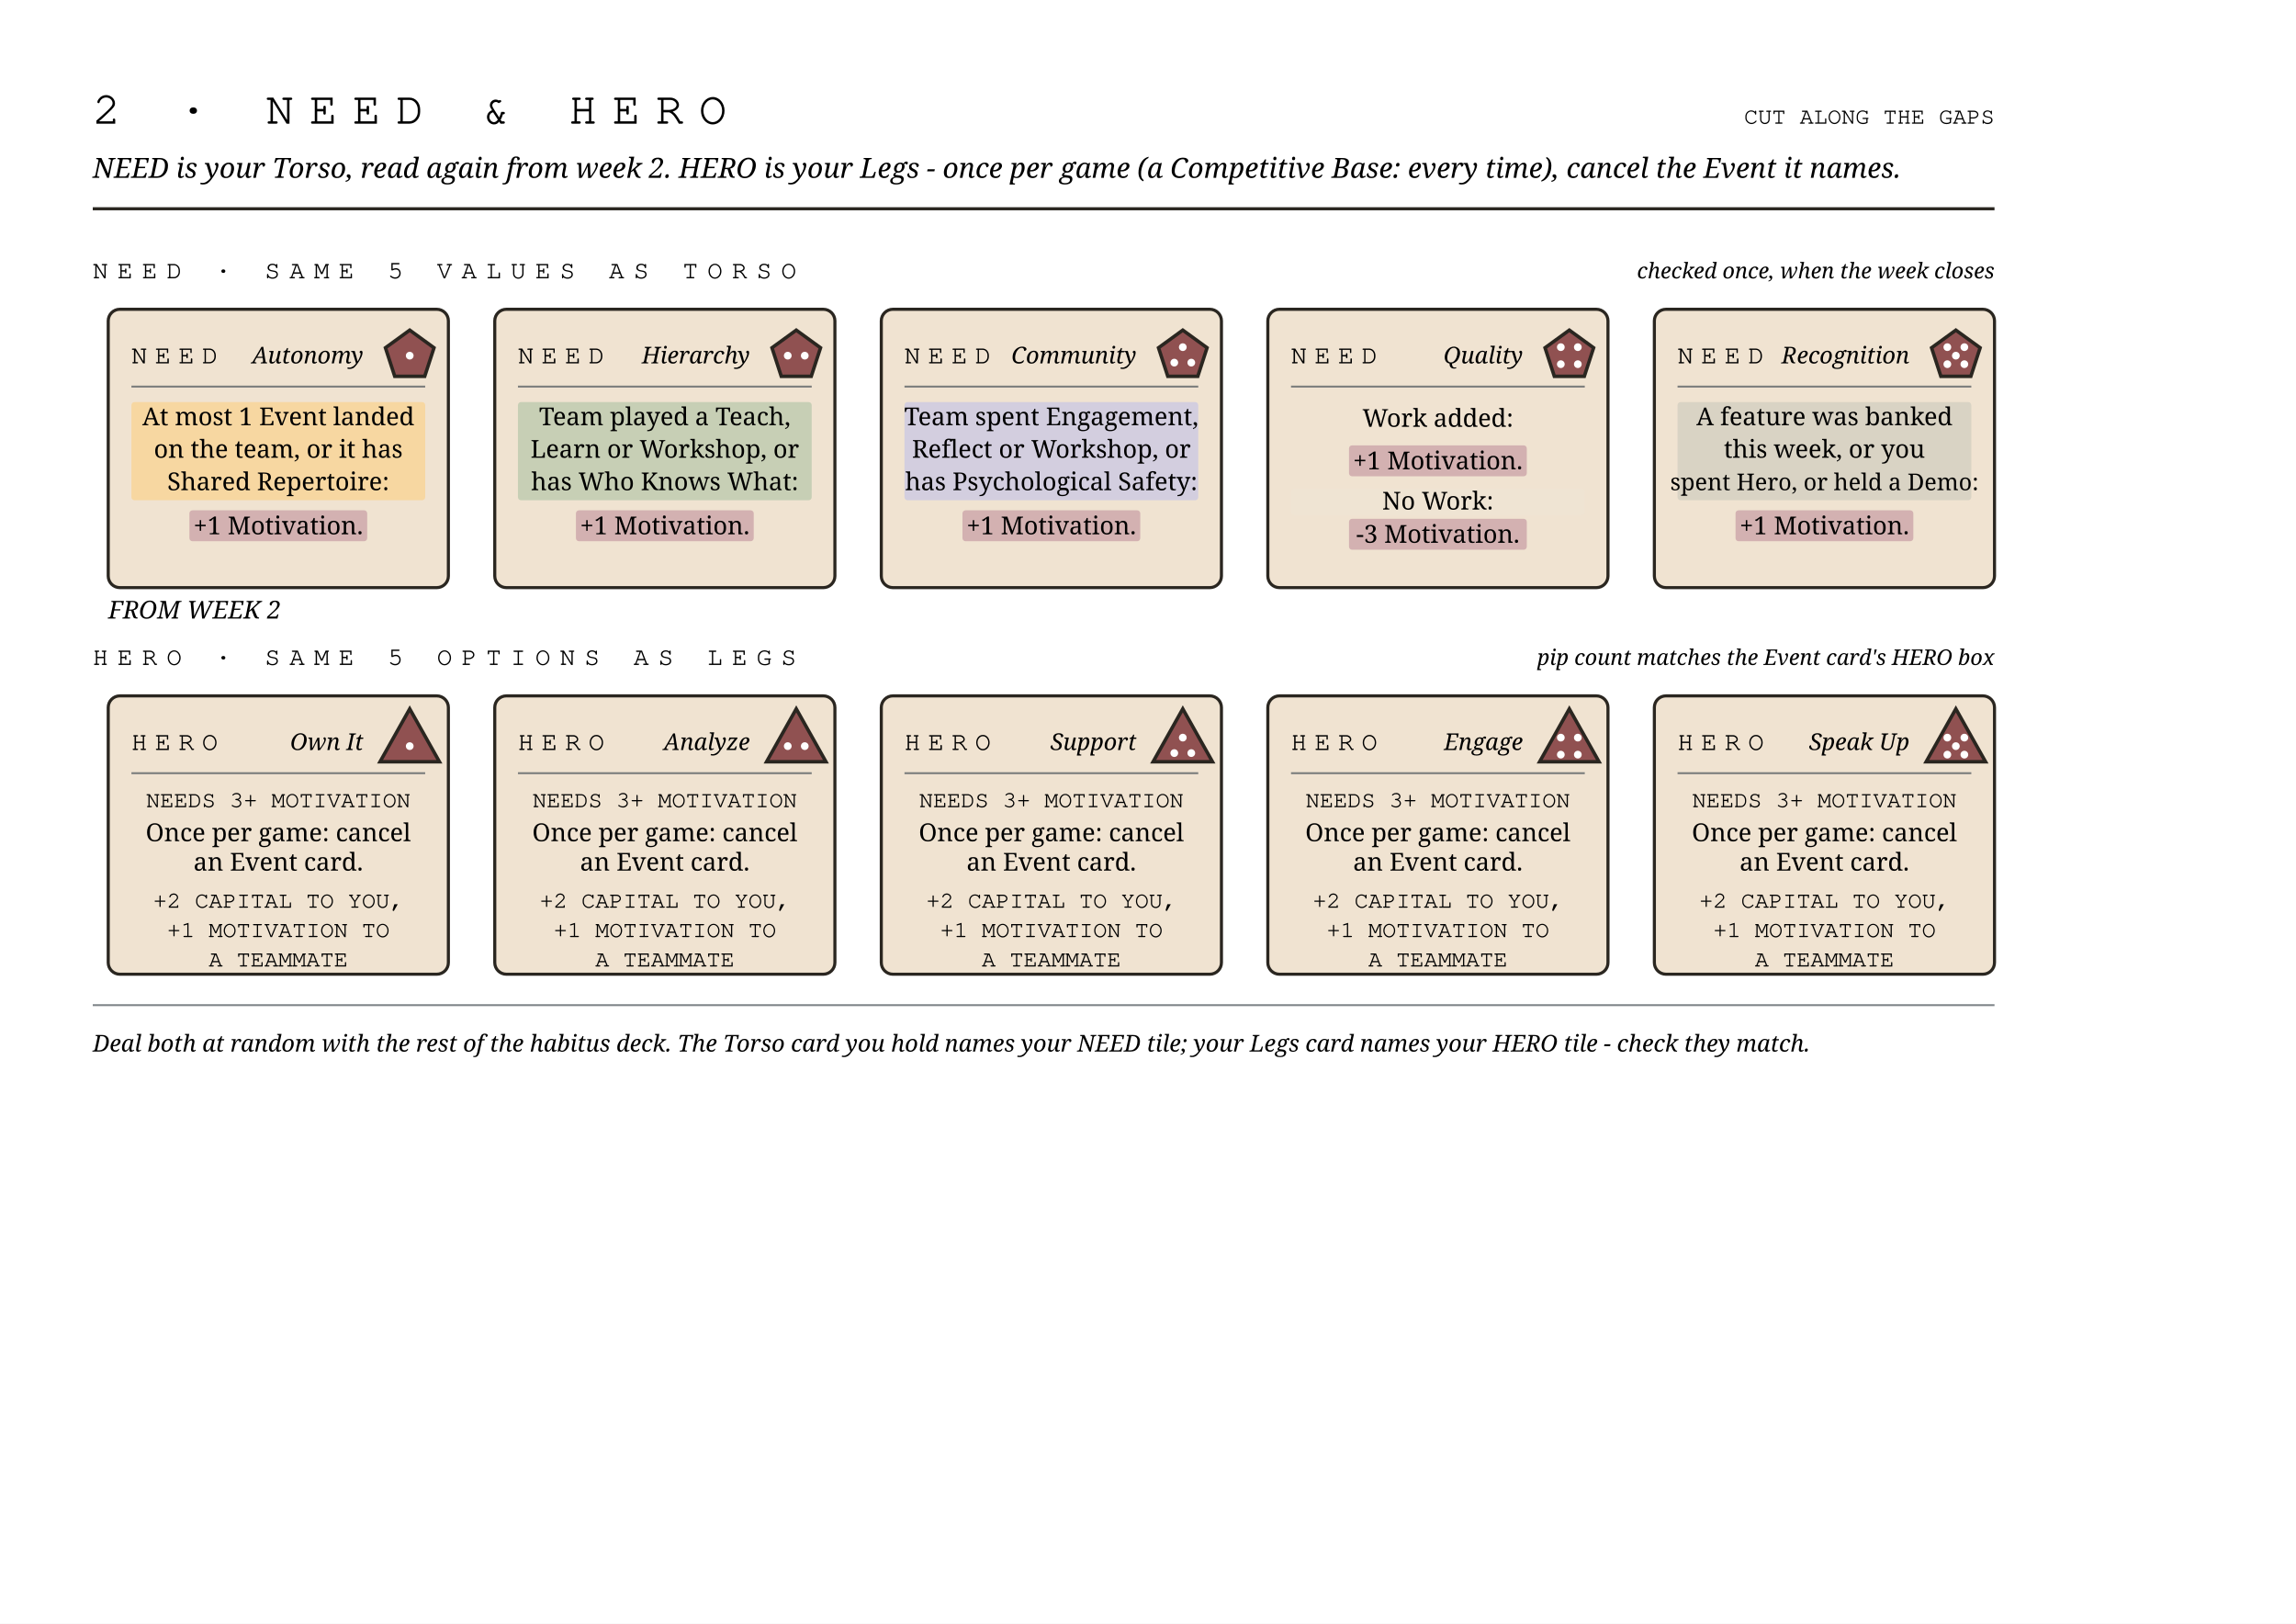
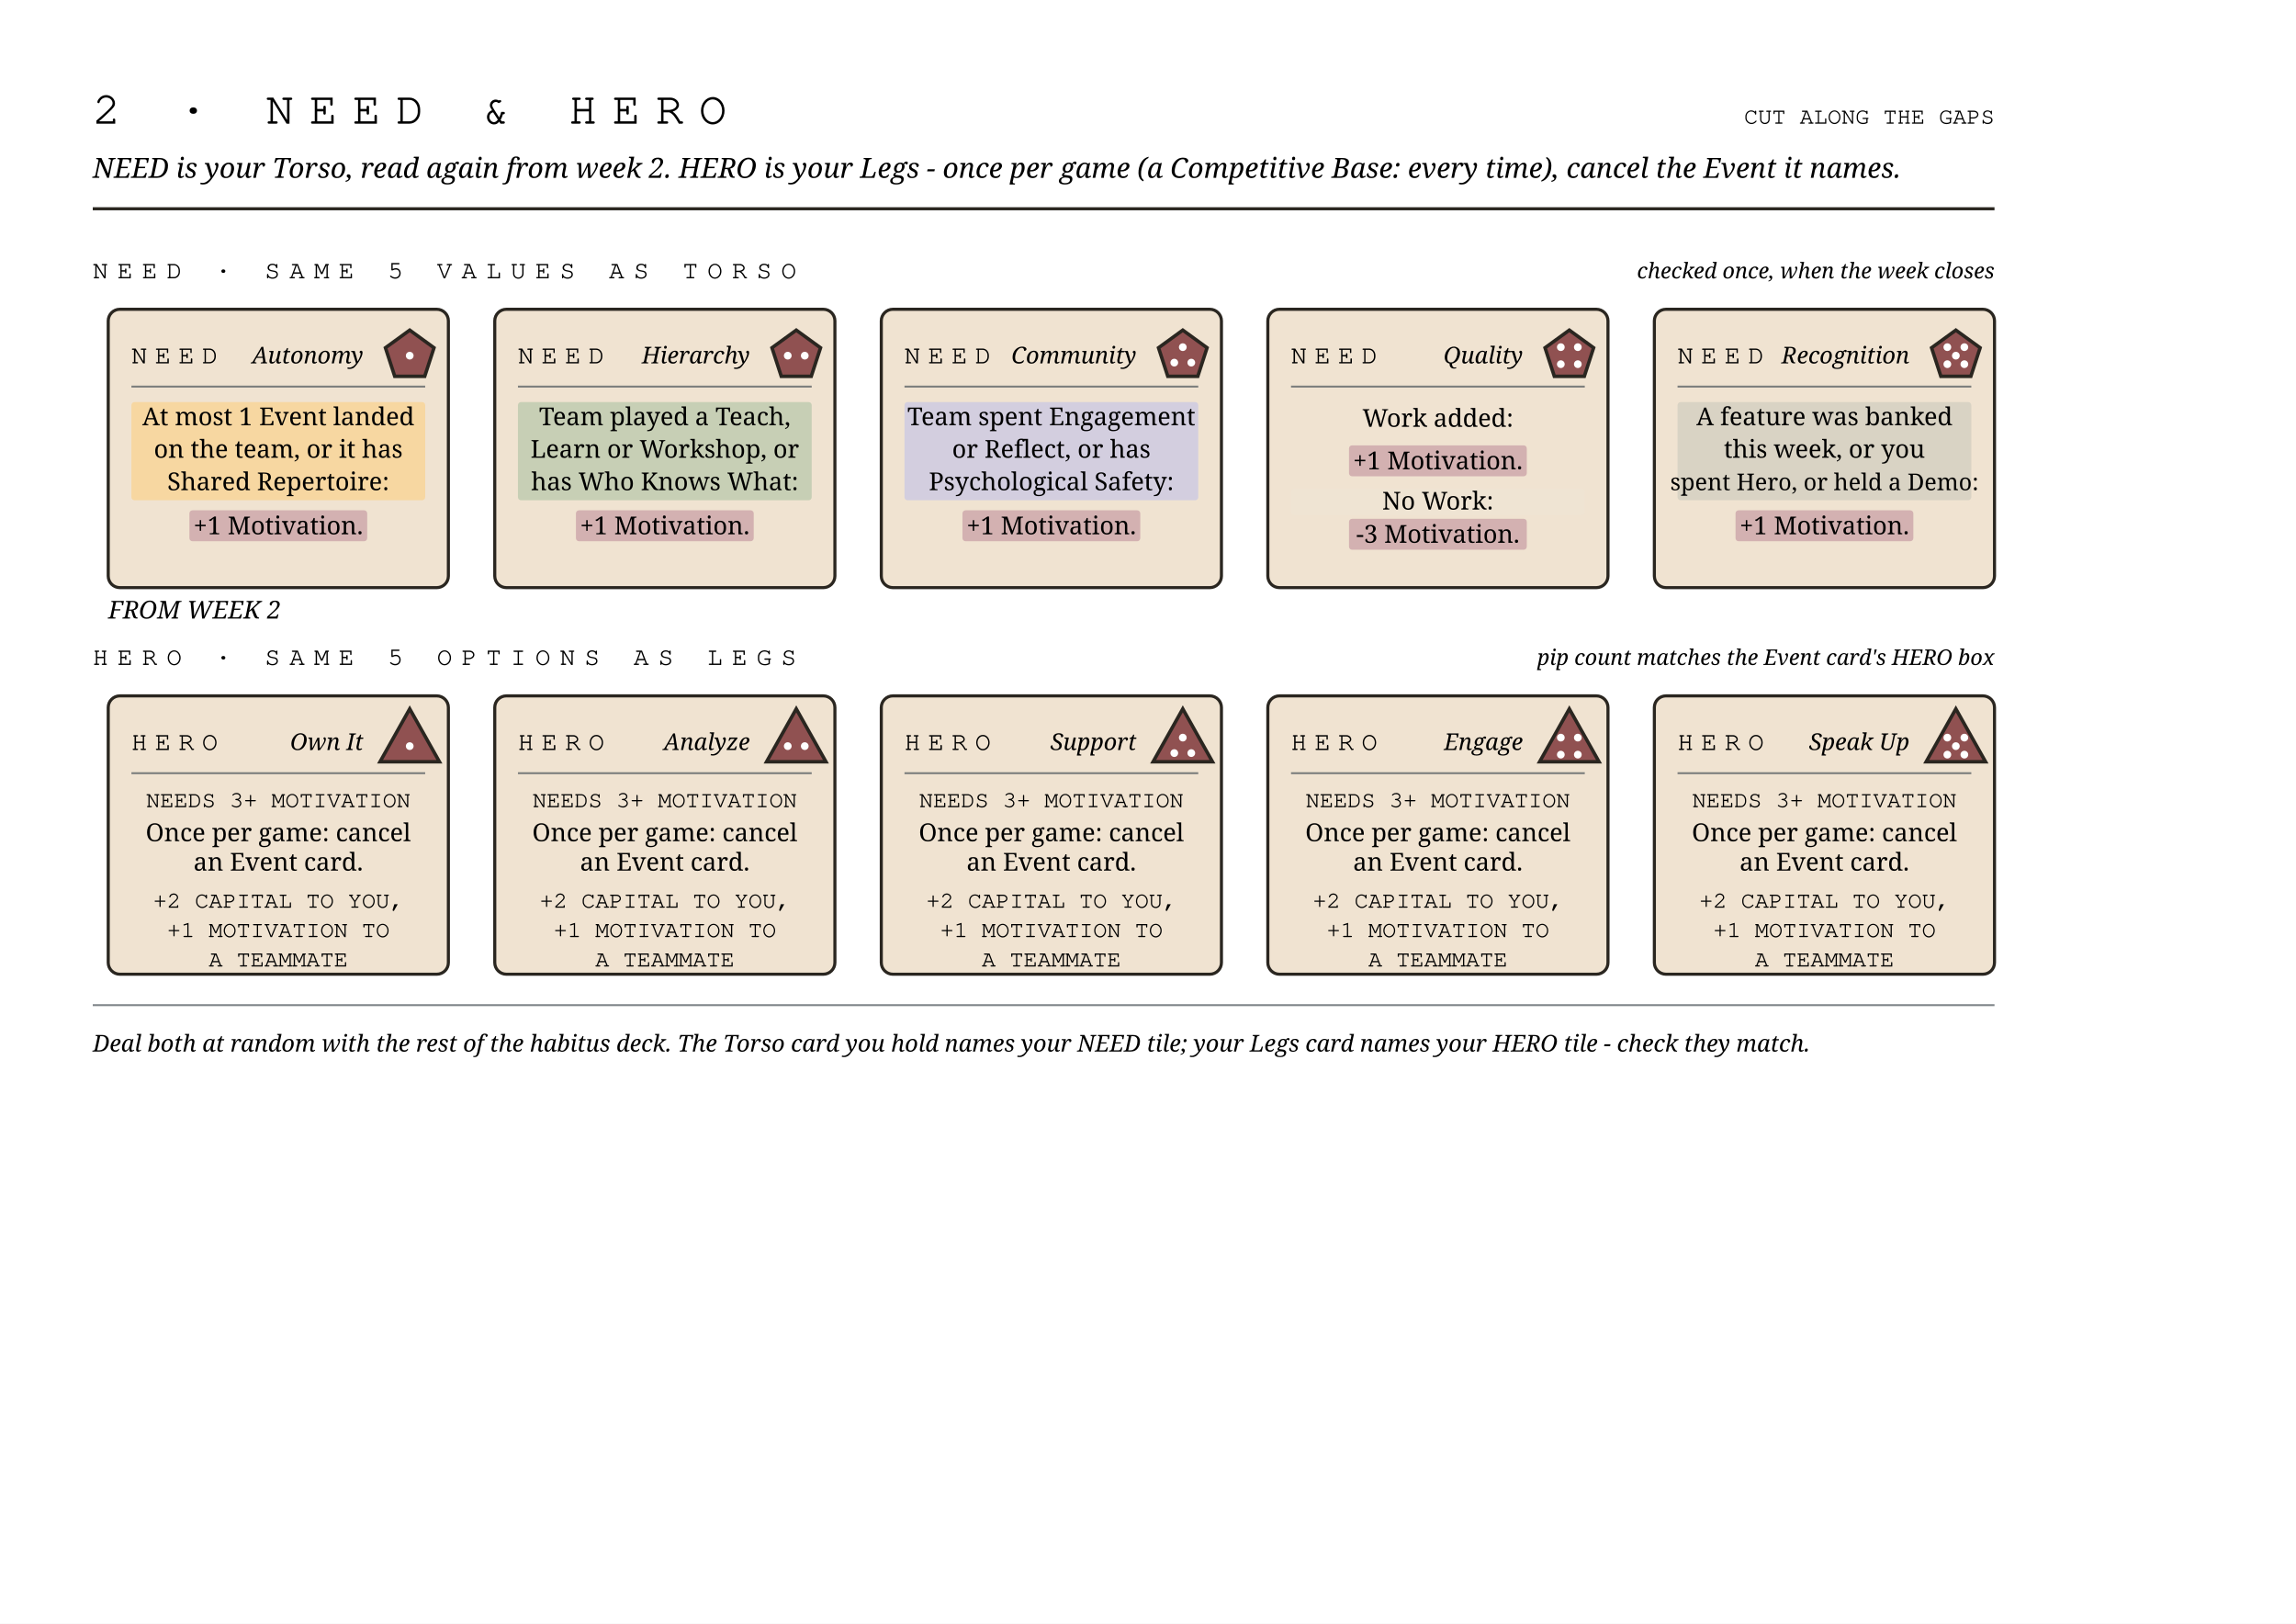
<svg xmlns="http://www.w3.org/2000/svg" width="297mm" height="210mm" viewBox="0 0 297 210">
  <style>
  .serif { font-family:"EB Garamond",Garamond,Georgia,serif; fill:#000000; }
  .mono  { font-family:"IBM Plex Mono","Courier Prime",Courier,monospace; fill:#000000; }
  .cut   { fill:#F0E3D1; stroke:#2A2620; stroke-width:.4; }
  .hair  { stroke:#4A5259; stroke-width:.25; fill:none; opacity:.7; }
  .rl    { font-size:3.3px; letter-spacing:1.2px; }
  .ic    { fill:#F2EDE0; stroke:#2A2620; stroke-width:.45; }
  .pip   { fill:#FFFFFF; stroke:none; }
</style>
  <defs>
    <g id="sh-torso">
      <polygon points="0,-3.3 3.14,-1.02 1.94,2.67 -1.94,2.67 -3.14,-1.02" class="ic" />
    </g>
    <g id="sh-torso-red">
      <polygon points="0,-3.3 3.14,-1.02 1.94,2.67 -1.94,2.67 -3.14,-1.02" fill="#905151" stroke="#2A2620" stroke-width=".45" />
    </g>
    <g id="sh-legs-red">
      <polygon points="0,-4.32 3.84,2.52 -3.84,2.52" fill="#905151" stroke="#2A2620" stroke-width=".45" />
    </g>
    <g id="p1">
      <circle cx="0" cy="0" r=".5" class="pip" />
    </g>
    <g id="p2">
      <circle cx="-1.1" cy="0" r=".5" class="pip" />
      <circle cx="1.1" cy="0" r=".5" class="pip" />
    </g>
    <g id="p3">
      <circle cx="0" cy="-1.1" r=".5" class="pip" />
      <circle cx="-1.1" cy="0.9" r=".5" class="pip" />
      <circle cx="1.1" cy="0.9" r=".5" class="pip" />
    </g>
    <g id="p4">
      <circle cx="-1.1" cy="-1.1" r=".5" class="pip" />
      <circle cx="1.1" cy="-1.1" r=".5" class="pip" />
      <circle cx="-1.1" cy="1.1" r=".5" class="pip" />
      <circle cx="1.1" cy="1.1" r=".5" class="pip" />
    </g>
    <g id="p5">
      <circle cx="-1.1" cy="-1.1" r=".5" class="pip" />
      <circle cx="1.1" cy="-1.1" r=".5" class="pip" />
      <circle cx="0" cy="0" r=".5" class="pip" />
      <circle cx="-1.1" cy="1.1" r=".5" class="pip" />
      <circle cx="1.1" cy="1.1" r=".5" class="pip" />
    </g>
  </defs>
  <rect width="297" height="210" fill="#FFFFFF" />
  <text x="12" y="16" class="mono" font-size="6" letter-spacing="2">2 · NEED &amp; HERO</text>
  <text x="12" y="23" class="serif" font-size="3.6" font-style="italic">NEED is your Torso, read again from week 2. HERO is your Legs - once per game (a Competitive Base: every time), cancel the Event it names.</text>
  <text x="258" y="16" class="mono" font-size="3" text-anchor="end">CUT ALONG THE GAPS</text>
  <line x1="12" y1="27" x2="258" y2="27" stroke="#2A2620" stroke-width=".4" />
  <text x="12" y="36" class="mono rl">NEED · SAME 5 VALUES AS TORSO</text>
  <text x="258" y="36" class="serif" font-size="2.8" text-anchor="end" font-style="italic">checked once, when the week closes</text>
  <g>
    <rect x="14" y="40" width="44" height="36" rx="1.5" class="cut" />
    <use href="#sh-torso-red" x="53" y="46" />
    <use href="#p1" x="53" y="46" />
    <text x="17" y="47" class="mono" font-size="3.4" letter-spacing="1">NEED</text>
    <text x="47" y="47" class="serif" font-size="3" font-style="italic" text-anchor="end">Autonomy</text>
    <line x1="17" y1="50" x2="55" y2="50" class="hair" />
    <rect x="17" y="52" width="38" height="12.7" rx=".4" fill="#F7D7A1" />
    <text x="36" y="55" class="serif" font-size="3.2" text-anchor="middle">At most 1 Event landed</text>
    <text x="36" y="59.2" class="serif" font-size="3.2" text-anchor="middle">on the team, or it has</text>
    <text x="36" y="63.4" class="serif" font-size="3.2" text-anchor="middle">Shared Repertoire:</text>
    <rect x="24.5" y="66" width="23" height="4" rx=".4" fill="#D3B1B1" />
    <text x="36" y="69.1" class="serif" font-size="3.2" text-anchor="middle">+1 Motivation.</text>
    <rect x="64" y="40" width="44" height="36" rx="1.5" class="cut" />
    <use href="#sh-torso-red" x="103" y="46" />
    <use href="#p2" x="103" y="46" />
    <text x="67" y="47" class="mono" font-size="3.4" letter-spacing="1">NEED</text>
    <text x="97" y="47" class="serif" font-size="3" font-style="italic" text-anchor="end">Hierarchy</text>
    <line x1="67" y1="50" x2="105" y2="50" class="hair" />
    <rect x="67" y="52" width="38" height="12.7" rx=".4" fill="#C7CFB5" />
    <text x="86" y="55" class="serif" font-size="3.2" text-anchor="middle">Team played a Teach,</text>
    <text x="86" y="59.2" class="serif" font-size="3.2" text-anchor="middle">Learn or Workshop, or</text>
    <text x="86" y="63.4" class="serif" font-size="3.2" text-anchor="middle">has Who Knows What:</text>
    <rect x="74.5" y="66" width="23" height="4" rx=".4" fill="#D3B1B1" />
    <text x="86" y="69.1" class="serif" font-size="3.2" text-anchor="middle">+1 Motivation.</text>
    <rect x="114" y="40" width="44" height="36" rx="1.5" class="cut" />
    <use href="#sh-torso-red" x="153" y="46" />
    <use href="#p3" x="153" y="46" />
    <text x="117" y="47" class="mono" font-size="3.4" letter-spacing="1">NEED</text>
    <text x="147" y="47" class="serif" font-size="3" font-style="italic" text-anchor="end">Community</text>
    <line x1="117" y1="50" x2="155" y2="50" class="hair" />
    <rect x="117" y="52" width="38" height="12.7" rx=".4" fill="#D3CEDF" />
-     <text x="136" y="55" class="serif" font-size="3.2" text-anchor="middle">Team spent Engagement,</text>
-     <text x="136" y="59.2" class="serif" font-size="3.2" text-anchor="middle">Reflect or Workshop, or</text>
-     <text x="136" y="63.4" class="serif" font-size="3.2" text-anchor="middle">has Psychological Safety:</text>
+     <text x="136" y="55" class="serif" font-size="3.2" text-anchor="middle">Team spent Engagement</text>
+     <text x="136" y="59.2" class="serif" font-size="3.2" text-anchor="middle">or Reflect, or has</text>
+     <text x="136" y="63.4" class="serif" font-size="3.2" text-anchor="middle">Psychological Safety:</text>
    <rect x="124.5" y="66" width="23" height="4" rx=".4" fill="#D3B1B1" />
    <text x="136" y="69.1" class="serif" font-size="3.2" text-anchor="middle">+1 Motivation.</text>
    <rect x="164" y="40" width="44" height="36" rx="1.5" class="cut" />
    <use href="#sh-torso-red" x="203" y="46" />
    <use href="#p4" x="203" y="46" />
    <text x="167" y="47" class="mono" font-size="3.4" letter-spacing="1">NEED</text>
    <text x="197" y="47" class="serif" font-size="3" font-style="italic" text-anchor="end">Quality</text>
    <line x1="167" y1="50" x2="205" y2="50" class="hair" />
    <text x="186" y="55.2" class="serif" font-size="3.2" text-anchor="middle">Work added:</text>
    <rect x="174.5" y="57.6" width="23" height="4" rx=".4" fill="#D3B1B1" />
    <text x="186" y="60.7" class="serif" font-size="3.2" text-anchor="middle">+1 Motivation.</text>
    <rect x="167" y="63.2" width="38" height="3.4" rx=".4" fill="#EFE4D3" />
    <text x="186" y="65.9" class="serif" font-size="3.2" text-anchor="middle">No Work:</text>
    <rect x="174.5" y="67.1" width="23" height="4" rx=".4" fill="#D3B1B1" />
    <text x="186" y="70.2" class="serif" font-size="3.2" text-anchor="middle">-3 Motivation.</text>
    <rect x="214" y="40" width="44" height="36" rx="1.5" class="cut" />
    <use href="#sh-torso-red" x="253" y="46" />
    <use href="#p5" x="253" y="46" />
    <text x="217" y="47" class="mono" font-size="3.4" letter-spacing="1">NEED</text>
    <text x="247" y="47" class="serif" font-size="3" font-style="italic" text-anchor="end">Recognition</text>
    <line x1="217" y1="50" x2="255" y2="50" class="hair" />
    <rect x="217" y="52" width="38" height="12.7" rx=".4" fill="#D9D3C4" />
    <text x="236" y="55" class="serif" font-size="3.2" text-anchor="middle">A feature was banked</text>
    <text x="236" y="59.2" class="serif" font-size="3.2" text-anchor="middle">this week, or you</text>
    <text x="236" y="63.4" class="serif" font-size="3" text-anchor="middle">spent Hero, or held a Demo:</text>
    <rect x="224.5" y="66" width="23" height="4" rx=".4" fill="#D3B1B1" />
    <text x="236" y="69.1" class="serif" font-size="3.2" text-anchor="middle">+1 Motivation.</text>
  </g>
  <text x="14" y="80" class="serif" font-size="3.2" font-style="italic">FROM WEEK 2</text>
  <text x="12" y="86" class="mono rl">HERO · SAME 5 OPTIONS AS LEGS</text>
  <text x="258" y="86" class="serif" font-size="2.8" text-anchor="end" font-style="italic">pip count matches the Event card's HERO box</text>
  <g>
    <rect x="14" y="90" width="44" height="36" rx="1.5" class="cut" />
    <use href="#sh-legs-red" x="53" y="96" />
    <use href="#p1" x="53" y="96.5" />
    <text x="17" y="97" class="mono" font-size="3.4" letter-spacing="1">HERO</text>
    <text x="47" y="97" class="serif" font-size="3" font-style="italic" text-anchor="end">Own It</text>
    <line x1="17" y1="100" x2="55" y2="100" class="hair" />
    <text x="36" y="104.4" class="mono" font-size="3" text-anchor="middle">NEEDS 3+ MOTIVATION</text>
    <text x="36" y="108.8" class="serif" font-size="3.2" text-anchor="middle">Once per game: cancel</text>
    <text x="36" y="112.6" class="serif" font-size="3.2" text-anchor="middle">an Event card.</text>
    <text x="36" y="117.4" class="mono" font-size="3" text-anchor="middle">+2 CAPITAL TO YOU,</text>
    <text x="36" y="121.2" class="mono" font-size="3" text-anchor="middle">+1 MOTIVATION TO</text>
    <text x="36" y="125" class="mono" font-size="3" text-anchor="middle">A TEAMMATE</text>
    <rect x="64" y="90" width="44" height="36" rx="1.5" class="cut" />
    <use href="#sh-legs-red" x="103" y="96" />
    <use href="#p2" x="103" y="96.5" />
    <text x="67" y="97" class="mono" font-size="3.4" letter-spacing="1">HERO</text>
    <text x="97" y="97" class="serif" font-size="3" font-style="italic" text-anchor="end">Analyze</text>
    <line x1="67" y1="100" x2="105" y2="100" class="hair" />
    <text x="86" y="104.4" class="mono" font-size="3" text-anchor="middle">NEEDS 3+ MOTIVATION</text>
    <text x="86" y="108.8" class="serif" font-size="3.2" text-anchor="middle">Once per game: cancel</text>
    <text x="86" y="112.6" class="serif" font-size="3.2" text-anchor="middle">an Event card.</text>
    <text x="86" y="117.4" class="mono" font-size="3" text-anchor="middle">+2 CAPITAL TO YOU,</text>
    <text x="86" y="121.2" class="mono" font-size="3" text-anchor="middle">+1 MOTIVATION TO</text>
    <text x="86" y="125" class="mono" font-size="3" text-anchor="middle">A TEAMMATE</text>
    <rect x="114" y="90" width="44" height="36" rx="1.5" class="cut" />
    <use href="#sh-legs-red" x="153" y="96" />
    <use href="#p3" x="153" y="96.5" />
    <text x="117" y="97" class="mono" font-size="3.4" letter-spacing="1">HERO</text>
    <text x="147" y="97" class="serif" font-size="3" font-style="italic" text-anchor="end">Support</text>
    <line x1="117" y1="100" x2="155" y2="100" class="hair" />
    <text x="136" y="104.4" class="mono" font-size="3" text-anchor="middle">NEEDS 3+ MOTIVATION</text>
    <text x="136" y="108.8" class="serif" font-size="3.2" text-anchor="middle">Once per game: cancel</text>
    <text x="136" y="112.6" class="serif" font-size="3.2" text-anchor="middle">an Event card.</text>
    <text x="136" y="117.4" class="mono" font-size="3" text-anchor="middle">+2 CAPITAL TO YOU,</text>
    <text x="136" y="121.2" class="mono" font-size="3" text-anchor="middle">+1 MOTIVATION TO</text>
    <text x="136" y="125" class="mono" font-size="3" text-anchor="middle">A TEAMMATE</text>
    <rect x="164" y="90" width="44" height="36" rx="1.5" class="cut" />
    <use href="#sh-legs-red" x="203" y="96" />
    <use href="#p4" x="203" y="96.5" />
    <text x="167" y="97" class="mono" font-size="3.4" letter-spacing="1">HERO</text>
    <text x="197" y="97" class="serif" font-size="3" font-style="italic" text-anchor="end">Engage</text>
    <line x1="167" y1="100" x2="205" y2="100" class="hair" />
    <text x="186" y="104.4" class="mono" font-size="3" text-anchor="middle">NEEDS 3+ MOTIVATION</text>
    <text x="186" y="108.8" class="serif" font-size="3.2" text-anchor="middle">Once per game: cancel</text>
    <text x="186" y="112.6" class="serif" font-size="3.2" text-anchor="middle">an Event card.</text>
    <text x="186" y="117.4" class="mono" font-size="3" text-anchor="middle">+2 CAPITAL TO YOU,</text>
    <text x="186" y="121.2" class="mono" font-size="3" text-anchor="middle">+1 MOTIVATION TO</text>
    <text x="186" y="125" class="mono" font-size="3" text-anchor="middle">A TEAMMATE</text>
    <rect x="214" y="90" width="44" height="36" rx="1.5" class="cut" />
    <use href="#sh-legs-red" x="253" y="96" />
    <use href="#p5" x="253" y="96.5" />
    <text x="217" y="97" class="mono" font-size="3.4" letter-spacing="1">HERO</text>
    <text x="247" y="97" class="serif" font-size="3" font-style="italic" text-anchor="end">Speak Up</text>
    <line x1="217" y1="100" x2="255" y2="100" class="hair" />
    <text x="236" y="104.4" class="mono" font-size="3" text-anchor="middle">NEEDS 3+ MOTIVATION</text>
    <text x="236" y="108.8" class="serif" font-size="3.2" text-anchor="middle">Once per game: cancel</text>
    <text x="236" y="112.6" class="serif" font-size="3.2" text-anchor="middle">an Event card.</text>
    <text x="236" y="117.4" class="mono" font-size="3" text-anchor="middle">+2 CAPITAL TO YOU,</text>
    <text x="236" y="121.2" class="mono" font-size="3" text-anchor="middle">+1 MOTIVATION TO</text>
    <text x="236" y="125" class="mono" font-size="3" text-anchor="middle">A TEAMMATE</text>
  </g>
  <line x1="12" y1="130" x2="258" y2="130" class="hair" />
  <text x="12" y="136" class="serif" font-size="3" font-style="italic">Deal both at random with the rest of the habitus deck. The Torso card you hold names your NEED tile; your Legs card names your HERO tile - check they match.</text>
</svg>
